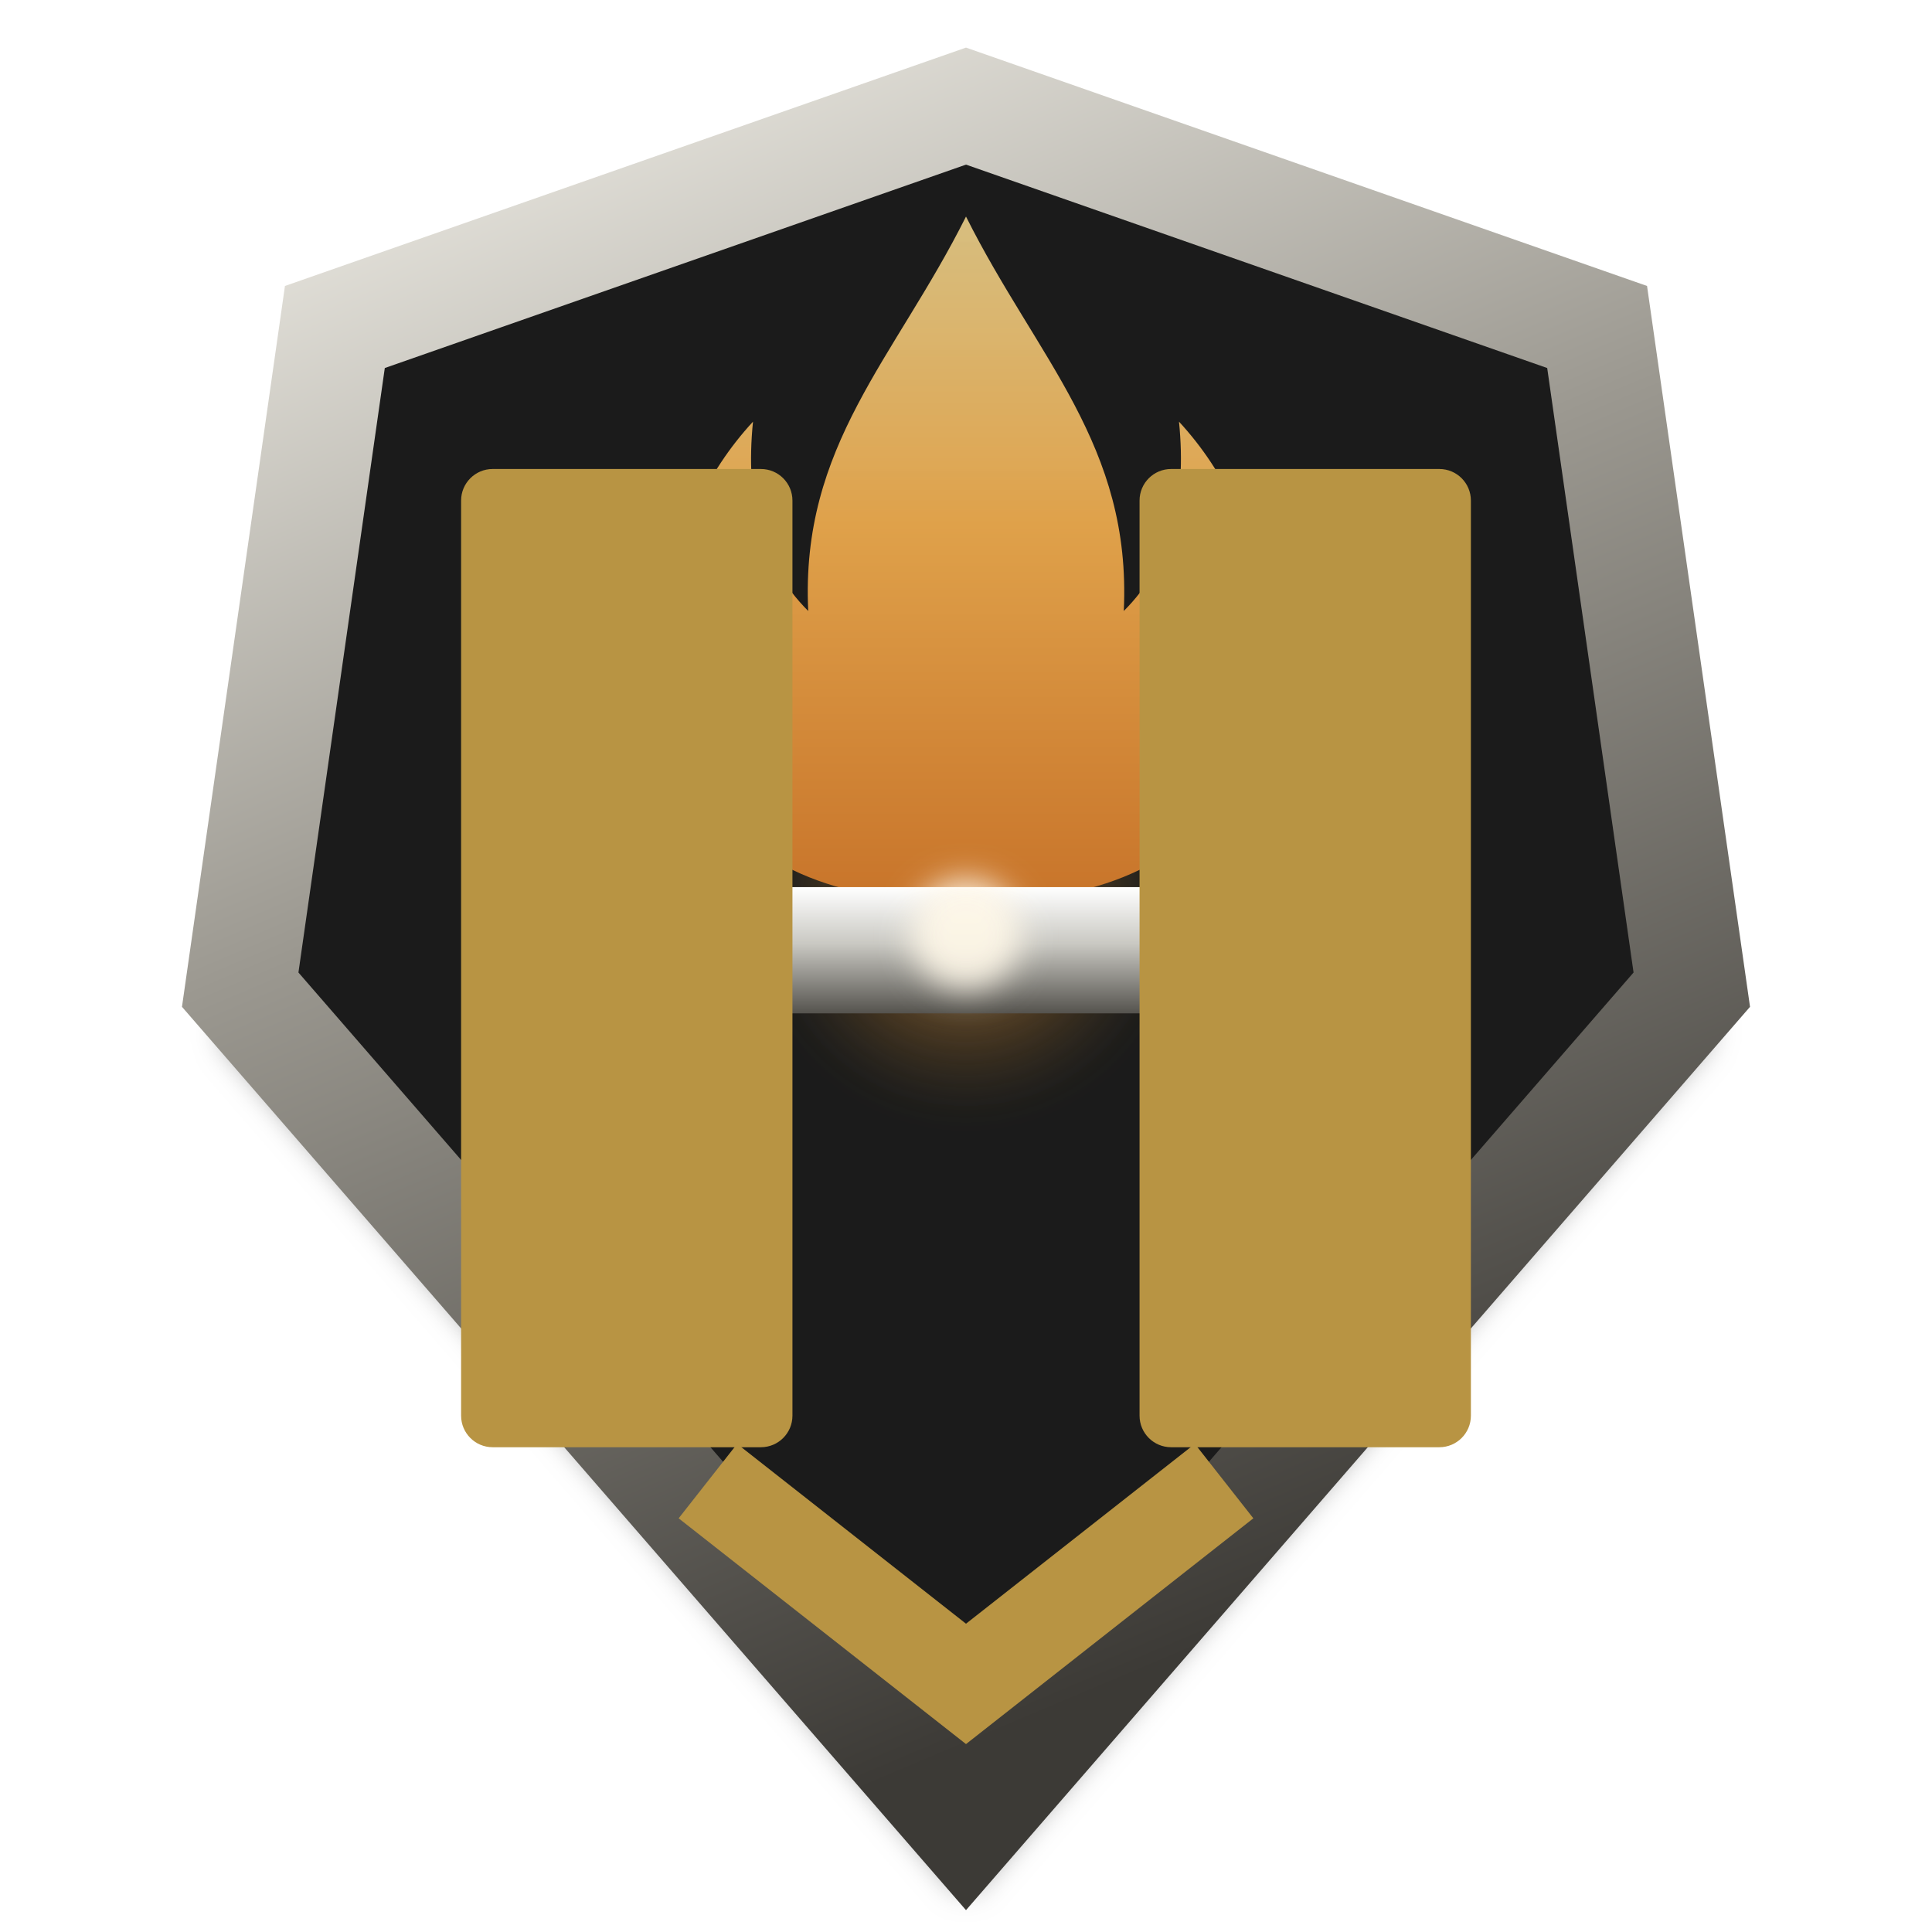
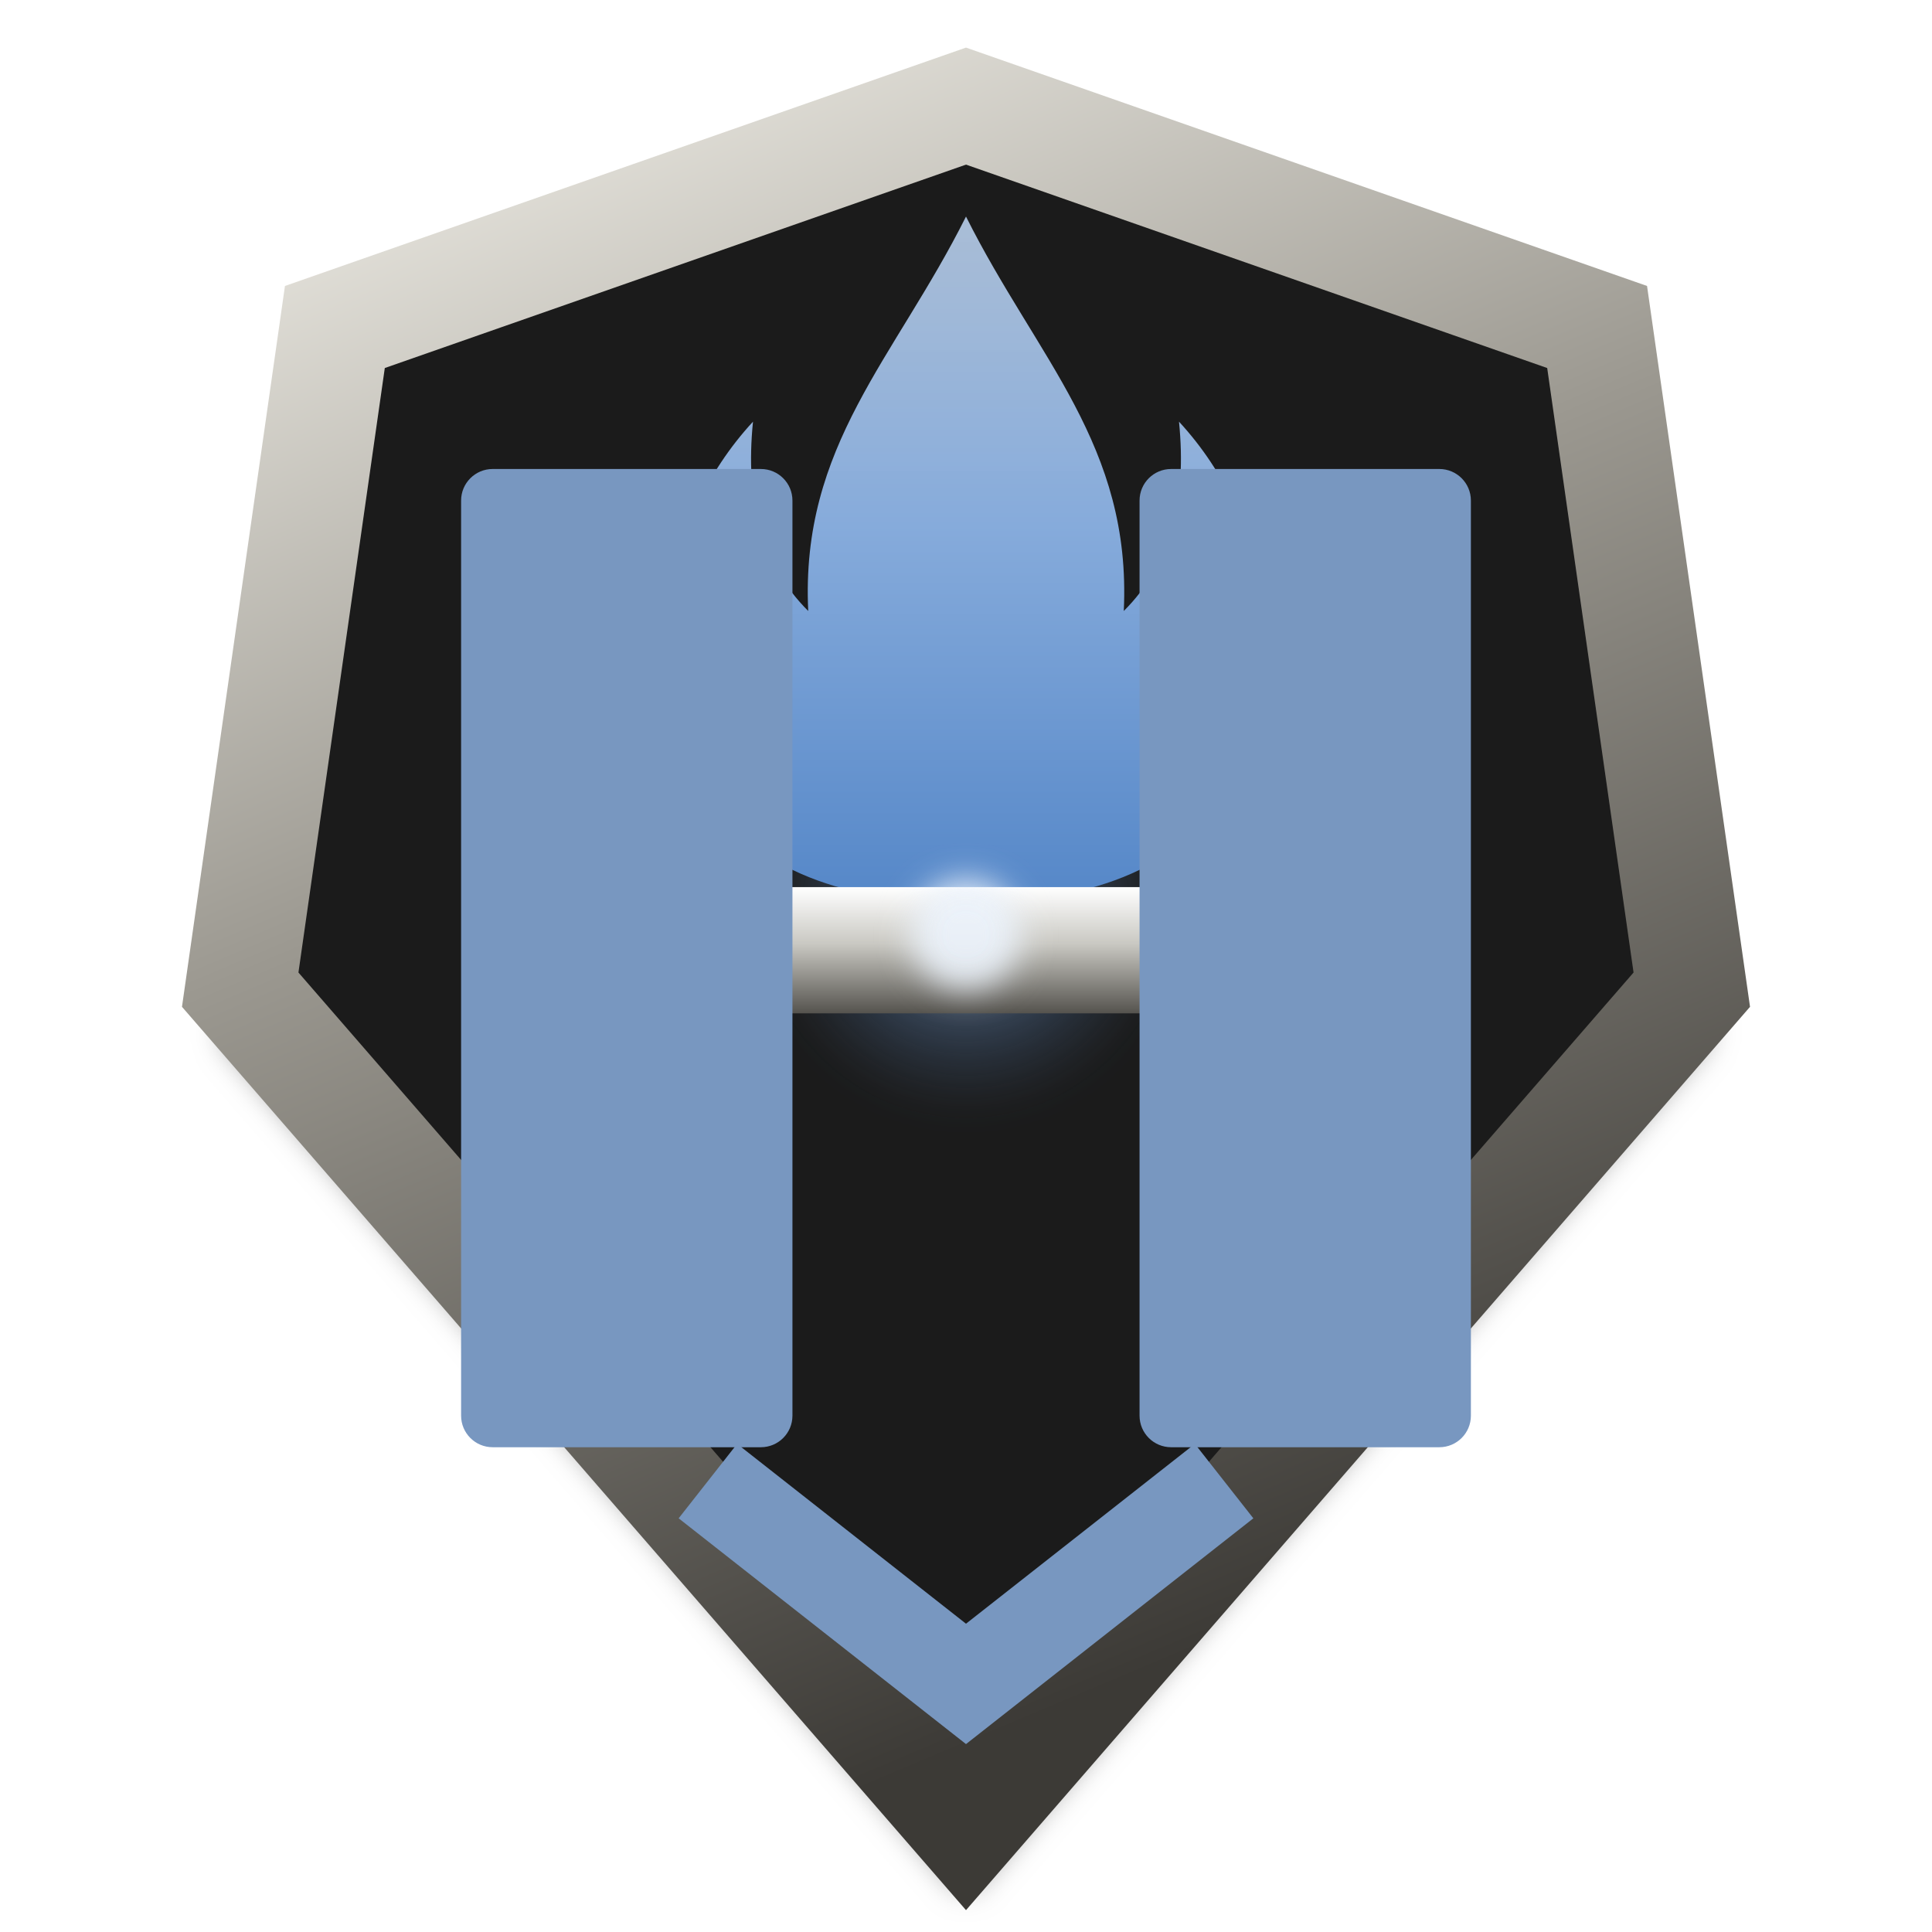
<svg xmlns="http://www.w3.org/2000/svg" width="60" height="60" viewBox="0 0 240 240">
  <g>
    <g transform="translate(120 120) scale(0.98) translate(-120 -121)">
      <defs>
        <linearGradient id="m13rim" x1="0" y1="0" x2=".35" y2="1">
          <stop offset="0" stop-color="#f3f1ea" />
          <stop offset=".45" stop-color="#9b9890" />
          <stop offset="1" stop-color="#3c3a36" />
        </linearGradient>
        <linearGradient id="m13au" x1="0" y1="0" x2=".2" y2="1">
-           <stop offset="0" stop-color="#f3e6bd" />
-           <stop offset=".26" stop-color="#d5b45d" />
-           <stop offset=".6" stop-color="#b89443" />
-           <stop offset=".85" stop-color="#80652d" />
-           <stop offset="1" stop-color="#44351b" />
+           <stop offset="0" stop-color="#d4e1f2" />
+           <stop offset=".26" stop-color="#99b5d9" />
+           <stop offset=".6" stop-color="#7897c0" />
+           <stop offset=".85" stop-color="#446896" />
+           <stop offset="1" stop-color="#26374c" />
        </linearGradient>
        <linearGradient id="m13aul" x1="0" y1="0" x2="1" y2="0">
-           <stop offset="0" stop-color="#ead39a" />
-           <stop offset="1" stop-color="#b89443" />
+           <stop offset="0" stop-color="#bed1ea" />
+           <stop offset="1" stop-color="#7897c0" />
        </linearGradient>
        <linearGradient id="m13aud" x1="0" y1="0" x2="1" y2="0">
-           <stop offset="0" stop-color="#80652d" />
-           <stop offset="1" stop-color="#44351b" />
+           <stop offset="0" stop-color="#446896" />
+           <stop offset="1" stop-color="#26374c" />
        </linearGradient>
        <linearGradient id="m13bar" x1="0" y1="0" x2="0" y2="1">
          <stop offset="0" stop-color="#ffffff" />
          <stop offset=".45" stop-color="#c9c8c2" />
          <stop offset="1" stop-color="#55534e" />
        </linearGradient>
        <linearGradient id="m13fo" x1="0" y1="1" x2="0" y2="0">
-           <stop offset="0" stop-color="#c8742a" />
-           <stop offset=".55" stop-color="#dfa14a" />
-           <stop offset="1" stop-color="#ecd08a" stop-opacity=".9" />
+           <stop offset="0" stop-color="#5587c8" />
+           <stop offset=".55" stop-color="#86abdb" />
+           <stop offset="1" stop-color="#b9cfeb" stop-opacity=".9" />
        </linearGradient>
        <linearGradient id="m13fi" x1="0" y1="1" x2="0" y2="0">
          <stop offset="0" stop-color="#ffffff" />
-           <stop offset=".6" stop-color="#f6ead0" />
-           <stop offset="1" stop-color="#e2c27c" />
+           <stop offset=".6" stop-color="#dbe6f4" />
+           <stop offset="1" stop-color="#aac2e2" />
        </linearGradient>
        <radialGradient id="m13hot" cx=".5" cy=".5" r=".5">
          <stop offset="0" stop-color="#ffffff" />
-           <stop offset=".25" stop-color="#f1dca6" />
-           <stop offset=".55" stop-color="#c8842e" stop-opacity=".6" />
-           <stop offset="1" stop-color="#80652d" stop-opacity="0" />
+           <stop offset=".25" stop-color="#c8d9f0" />
+           <stop offset=".55" stop-color="#6591ca" stop-opacity=".6" />
+           <stop offset="1" stop-color="#446896" stop-opacity="0" />
        </radialGradient>
        <radialGradient id="m13fire" cx=".5" cy=".6" r=".55">
-           <stop offset=".55" stop-color="#ffcf6a" />
-           <stop offset=".78" stop-color="#ff7a1a" />
-           <stop offset="1" stop-color="#c03a00" stop-opacity="0" />
+           <stop offset=".55" stop-color="#b7d2f6" />
+           <stop offset=".78" stop-color="#639eec" />
+           <stop offset="1" stop-color="#1964c6" stop-opacity="0" />
        </radialGradient>
        <filter id="m13gl" x="-80%" y="-80%" width="260%" height="260%">
          <feGaussianBlur stdDeviation="2" />
        </filter>
        <filter id="m13big" x="-40%" y="-40%" width="180%" height="180%">
          <feGaussianBlur stdDeviation="10" />
        </filter>
      </defs>
      <polygon points="120,9.88 201.6,38.44 213.84,124.12 120,232.24 26.16,124.12 38.4,38.44" fill="#000" opacity=".55" filter="url(#m13gl)" transform="translate(0 6)" />
      <polygon points="120,12 200,40 212,124 120,230 28,124 40,40" fill="#1b1b1b" />
      <polygon points="120,12 200,40 212,124 120,230 28,124 40,40" fill="none" stroke="url(#m13rim)" stroke-width="14" stroke-linejoin="miter" />
      <g filter="url(#m13gl)" opacity="0.5">
        <circle cx="120" cy="114" r="26" fill="url(#m13hot)" />
      </g>
      <path d="M120 26C129 44 141 55 140 76C146 70 148 62 147 52C159 65 161 84 153 99C147 109 135 113 120 113C105 113 93 109 87 99C79 84 81 65 93 52C92 62 94 70 100 76C99 55 111 44 120 26Z" fill="url(#m13fo)" />
      <rect x="90" y="111" width="60" height="16" rx="2" fill="url(#m13bar)" />
-       <rect x="56" y="58" width="42" height="124" rx="4" fill="#b89443" />
-       <rect x="142" y="58" width="42" height="124" rx="4" fill="#b89443" />
+       <rect x="56" y="58" width="42" height="124" rx="4" fill="#7897c0" />
+       <rect x="142" y="58" width="42" height="124" rx="4" fill="#7897c0" />
      <g filter="url(#m13gl)" opacity=".9">
-         <circle cx="120" cy="117" r="7" fill="#fff8e8" />
+         <circle cx="120" cy="117" r="7" fill="#ecf3fc" />
      </g>
-       <path d="M92 190L120 212L148 190" fill="none" stroke="#b89443" stroke-width="12" stroke-linecap="square" stroke-linejoin="miter" />
+       <path d="M92 190L120 212L148 190" fill="none" stroke="#7897c0" stroke-width="12" stroke-linecap="square" stroke-linejoin="miter" />
    </g>
  </g>
</svg>
